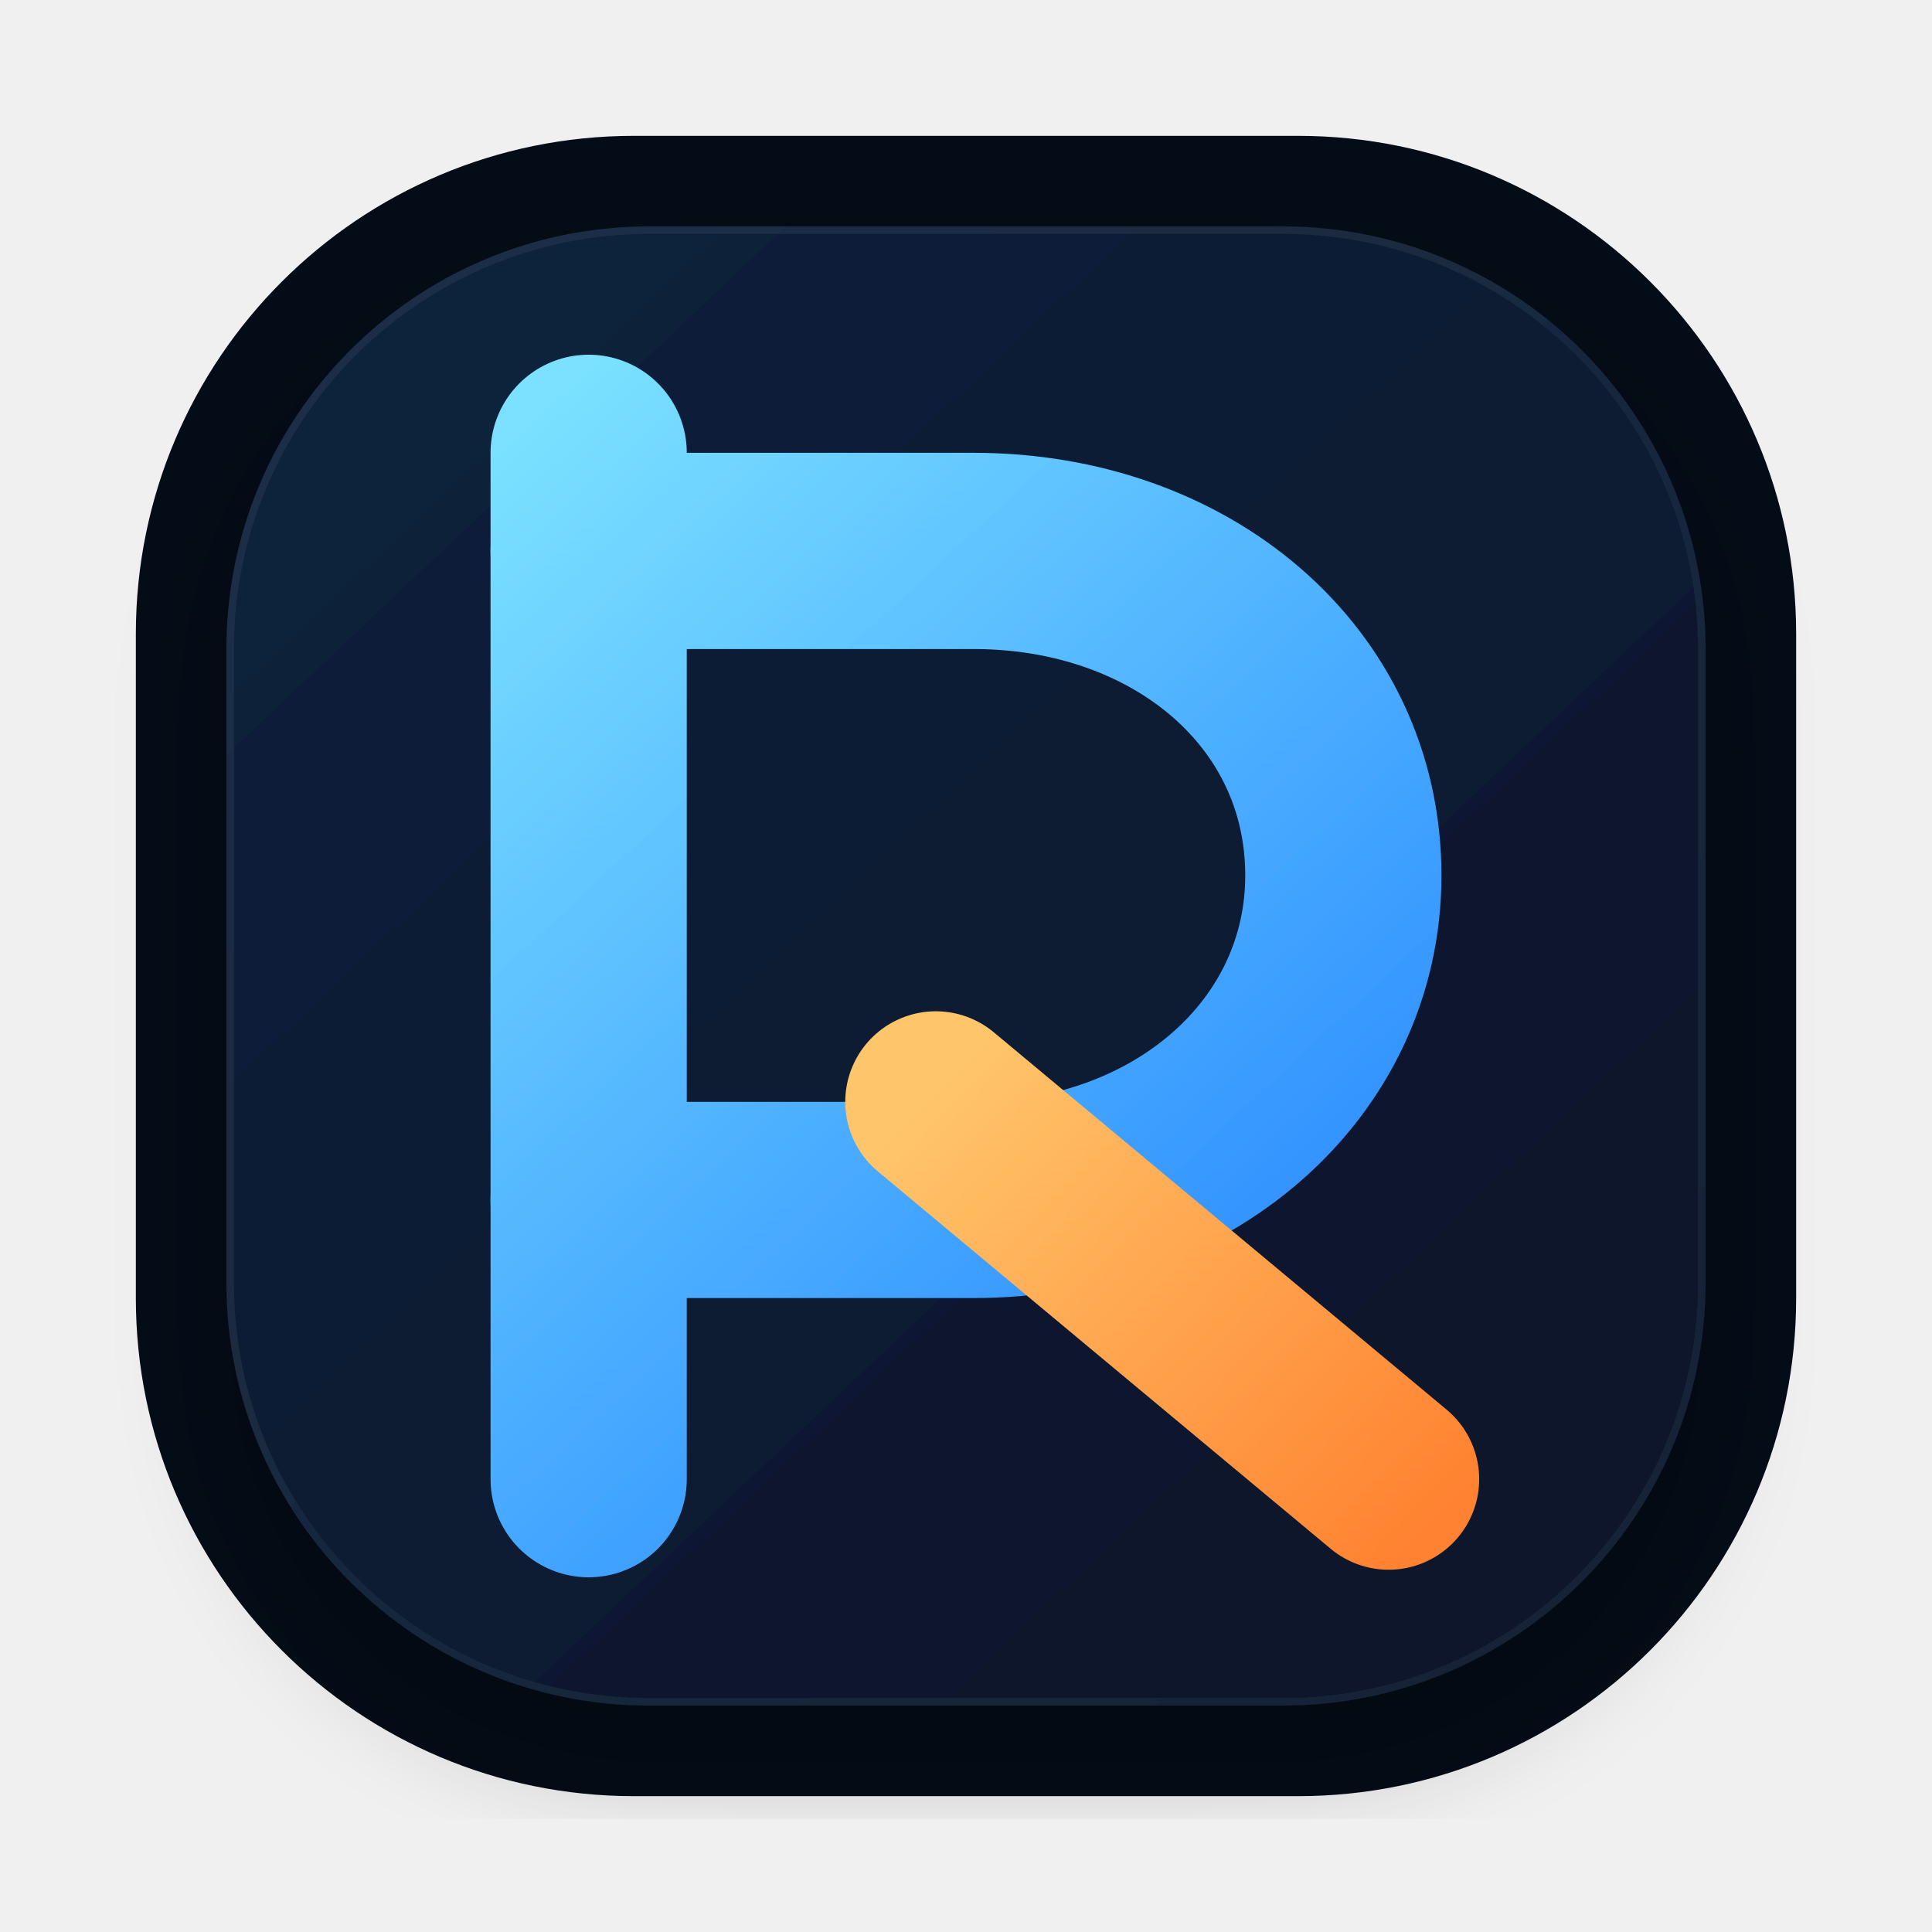
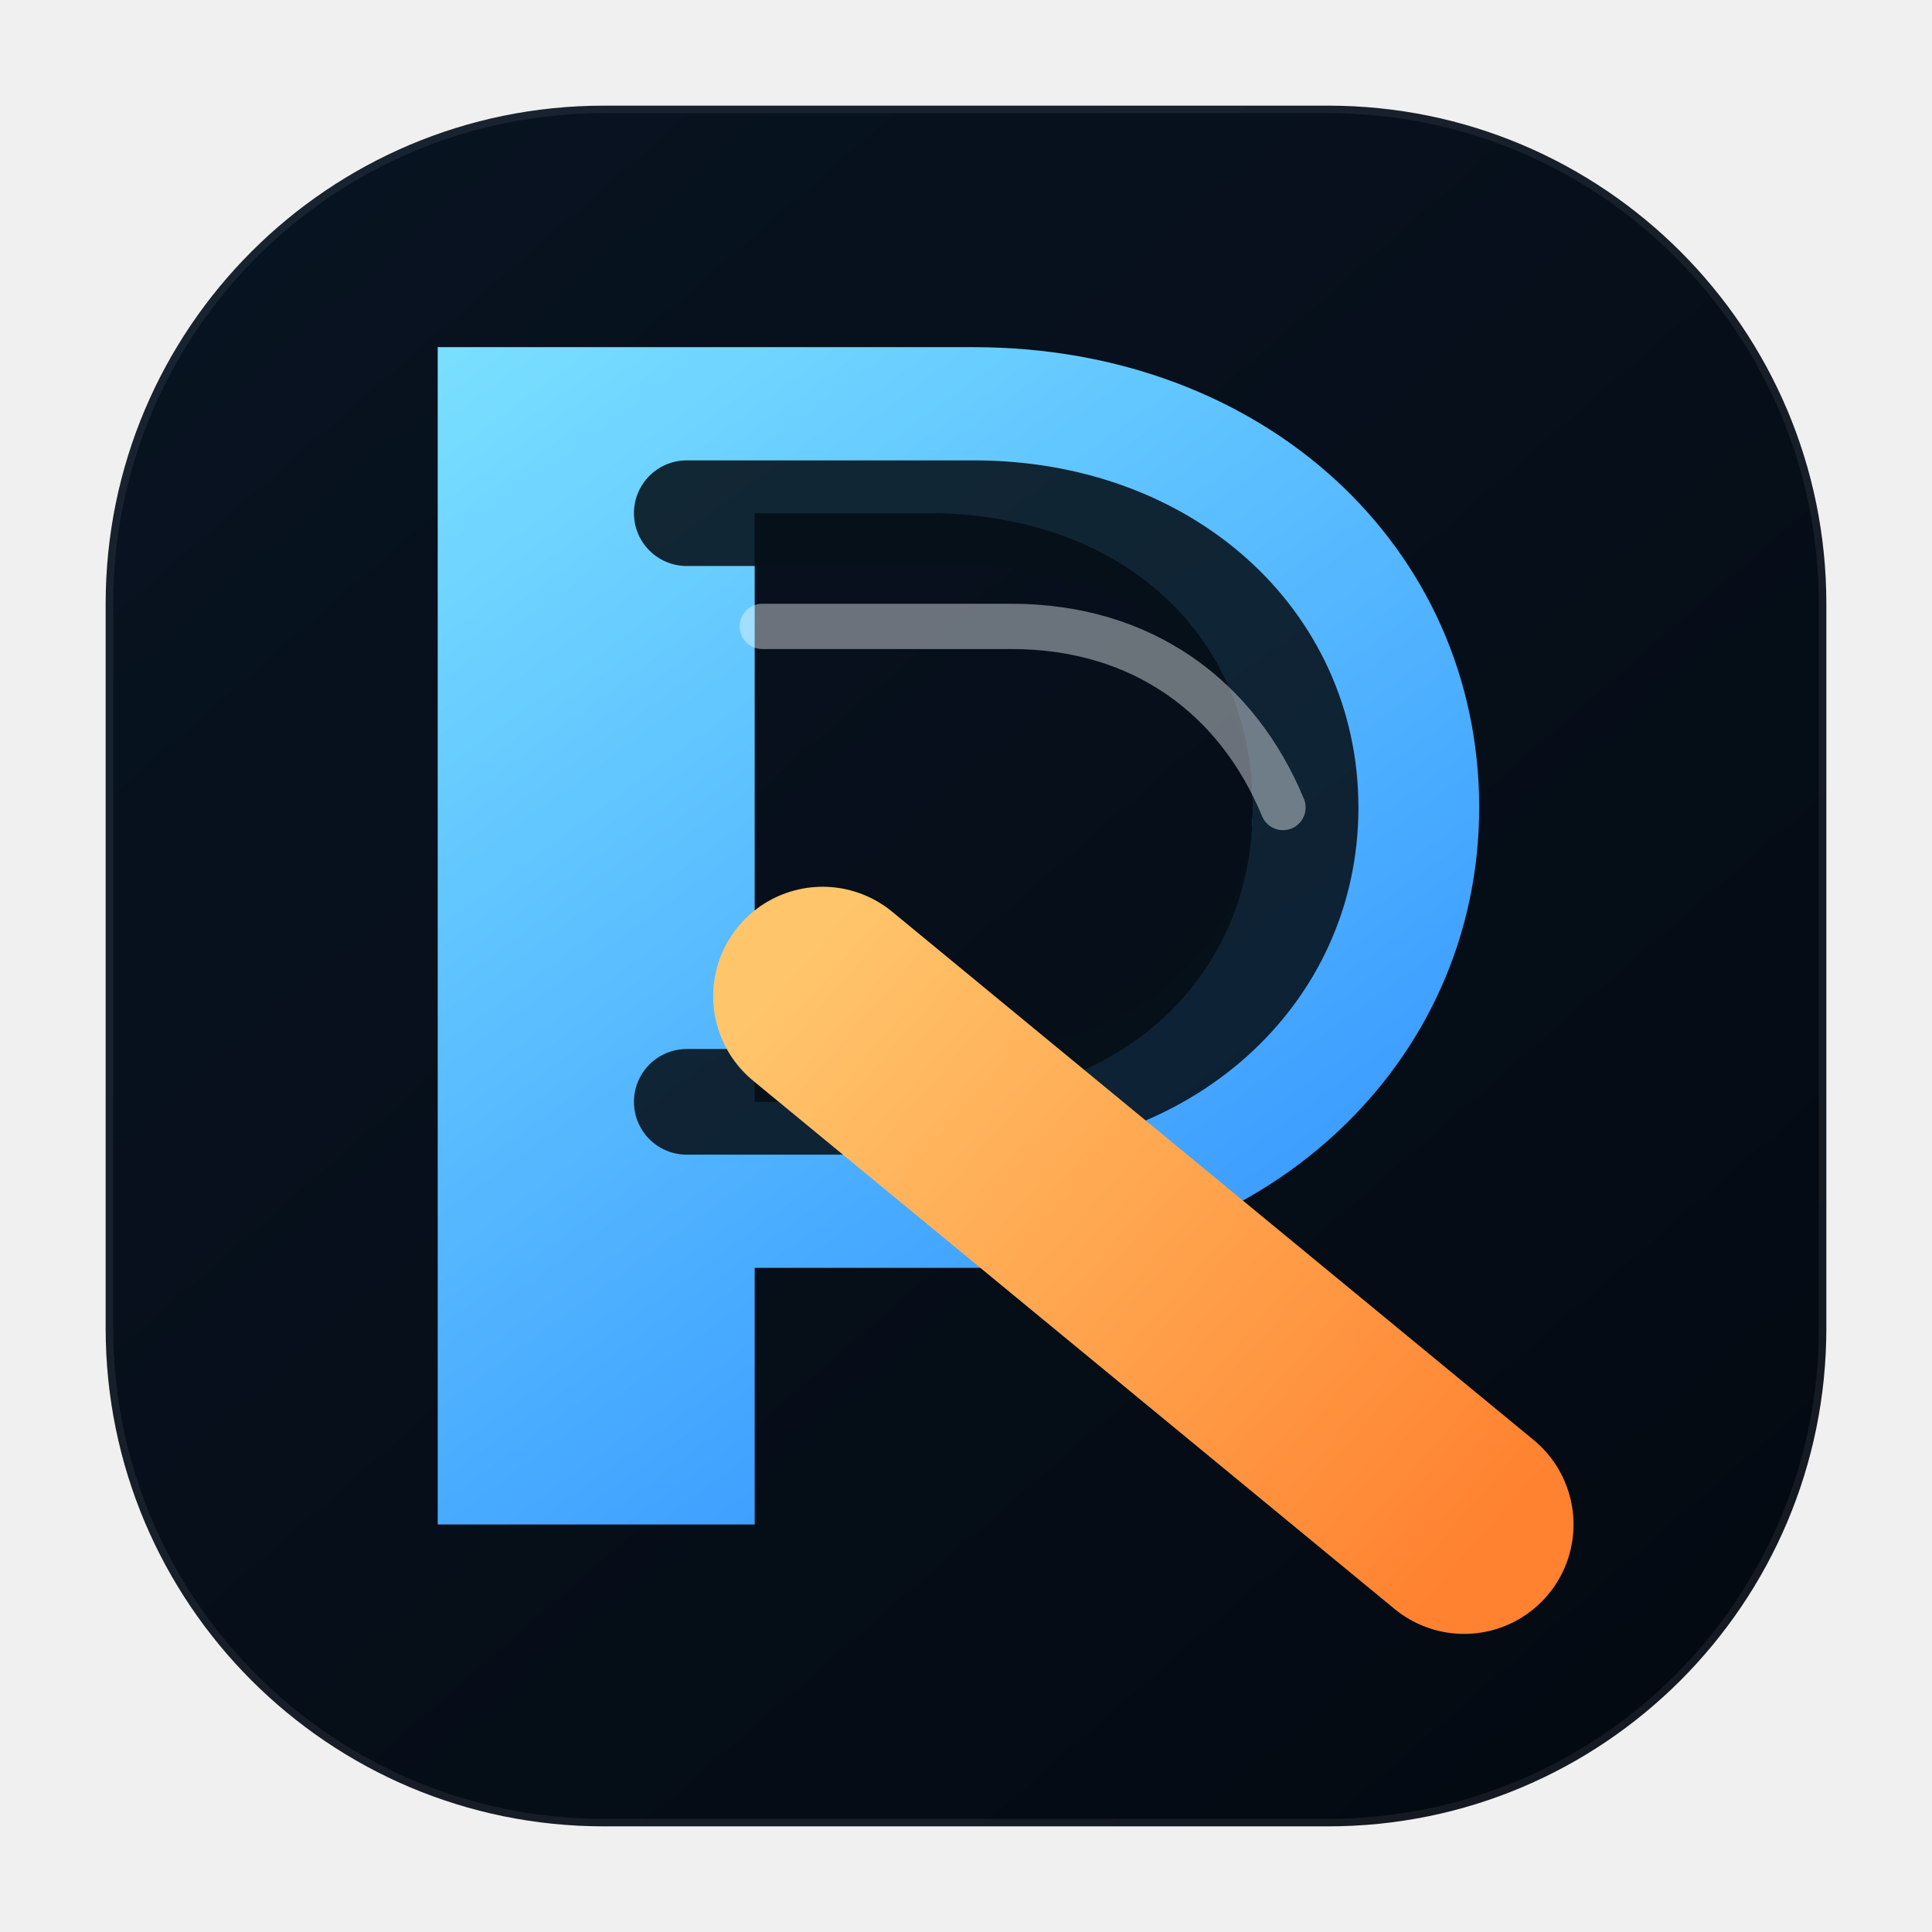
<svg xmlns="http://www.w3.org/2000/svg" width="512" height="512" viewBox="0 0 512 512" fill="none">
  <defs>
-     <linearGradient id="ryxenTile" x1="68" y1="58" x2="444" y2="456" gradientUnits="userSpaceOnUse">
-       <stop stop-color="#0F223D" />
-       <stop offset="1" stop-color="#071427" />
+     <linearGradient id="ryxenTile" x1="76" y1="52" x2="428" y2="456" gradientUnits="userSpaceOnUse">
+       <stop stop-color="#081321" />
+       <stop offset="1" stop-color="#040A12" />
    </linearGradient>
-     <linearGradient id="ryxenBlue" x1="132" y1="118" x2="340" y2="342" gradientUnits="userSpaceOnUse">
+     <linearGradient id="ryxenBlue" x1="108" y1="90" x2="338" y2="404" gradientUnits="userSpaceOnUse">
      <stop stop-color="#7BE1FF" />
      <stop offset="1" stop-color="#2F8FFF" />
    </linearGradient>
-     <linearGradient id="ryxenOrange" x1="250" y1="286" x2="376" y2="408" gradientUnits="userSpaceOnUse">
+     <linearGradient id="ryxenOrange" x1="212" y1="254" x2="392" y2="410" gradientUnits="userSpaceOnUse">
      <stop stop-color="#FFC56B" />
      <stop offset="1" stop-color="#FF8230" />
    </linearGradient>
-     <filter id="ryxenShadow" x="30" y="30" width="452" height="452" filterUnits="userSpaceOnUse" color-interpolation-filters="sRGB">
-       <feDropShadow dx="0" dy="16" stdDeviation="14" flood-color="#02060C" flood-opacity="0.24" />
-     </filter>
  </defs>
-   <rect x="36" y="36" width="440" height="440" rx="132" fill="#040C17" />
-   <g filter="url(#ryxenShadow)">
-     <rect x="60" y="60" width="392" height="392" rx="112" fill="url(#ryxenTile)" />
-     <rect x="61" y="61" width="390" height="390" rx="111" stroke="#FFFFFF" stroke-opacity="0.06" stroke-width="2" />
-     <path d="M156 120V392" stroke="url(#ryxenBlue)" stroke-width="52" stroke-linecap="round" />
-     <path d="M156 146H258C313 146 356 182 356 232C356 281 313 318 258 318H156" stroke="url(#ryxenBlue)" stroke-width="52" stroke-linecap="round" stroke-linejoin="round" />
-     <path d="M248 292L368 392" stroke="url(#ryxenOrange)" stroke-width="48" stroke-linecap="round" />
-   </g>
+   <rect x="28" y="28" width="456" height="456" rx="132" fill="url(#ryxenTile)" />
+   <rect x="29" y="29" width="454" height="454" rx="131" stroke="#FFFFFF" stroke-opacity="0.07" stroke-width="2" />
+   <path d="M116 92H258C335 92 392 145 392 214C392 282 335 336 258 336H200V292H246C296 292 332 260 332 214C332 167 296 136 246 136H200V404H116V92Z" fill="url(#ryxenBlue)" />
+   <path d="M182 136H258C309 136 346 170 346 214C346 258 309 292 258 292H182" stroke="#06101A" stroke-opacity="0.88" stroke-width="28" stroke-linecap="round" stroke-linejoin="round" />
+   <path d="M218 264L388 404" stroke="url(#ryxenOrange)" stroke-width="58" stroke-linecap="round" />
+   <path d="M202 166H268C303 166 328 185 340 214" stroke="#F6FBFF" stroke-opacity="0.42" stroke-width="12" stroke-linecap="round" stroke-linejoin="round" />
</svg>
